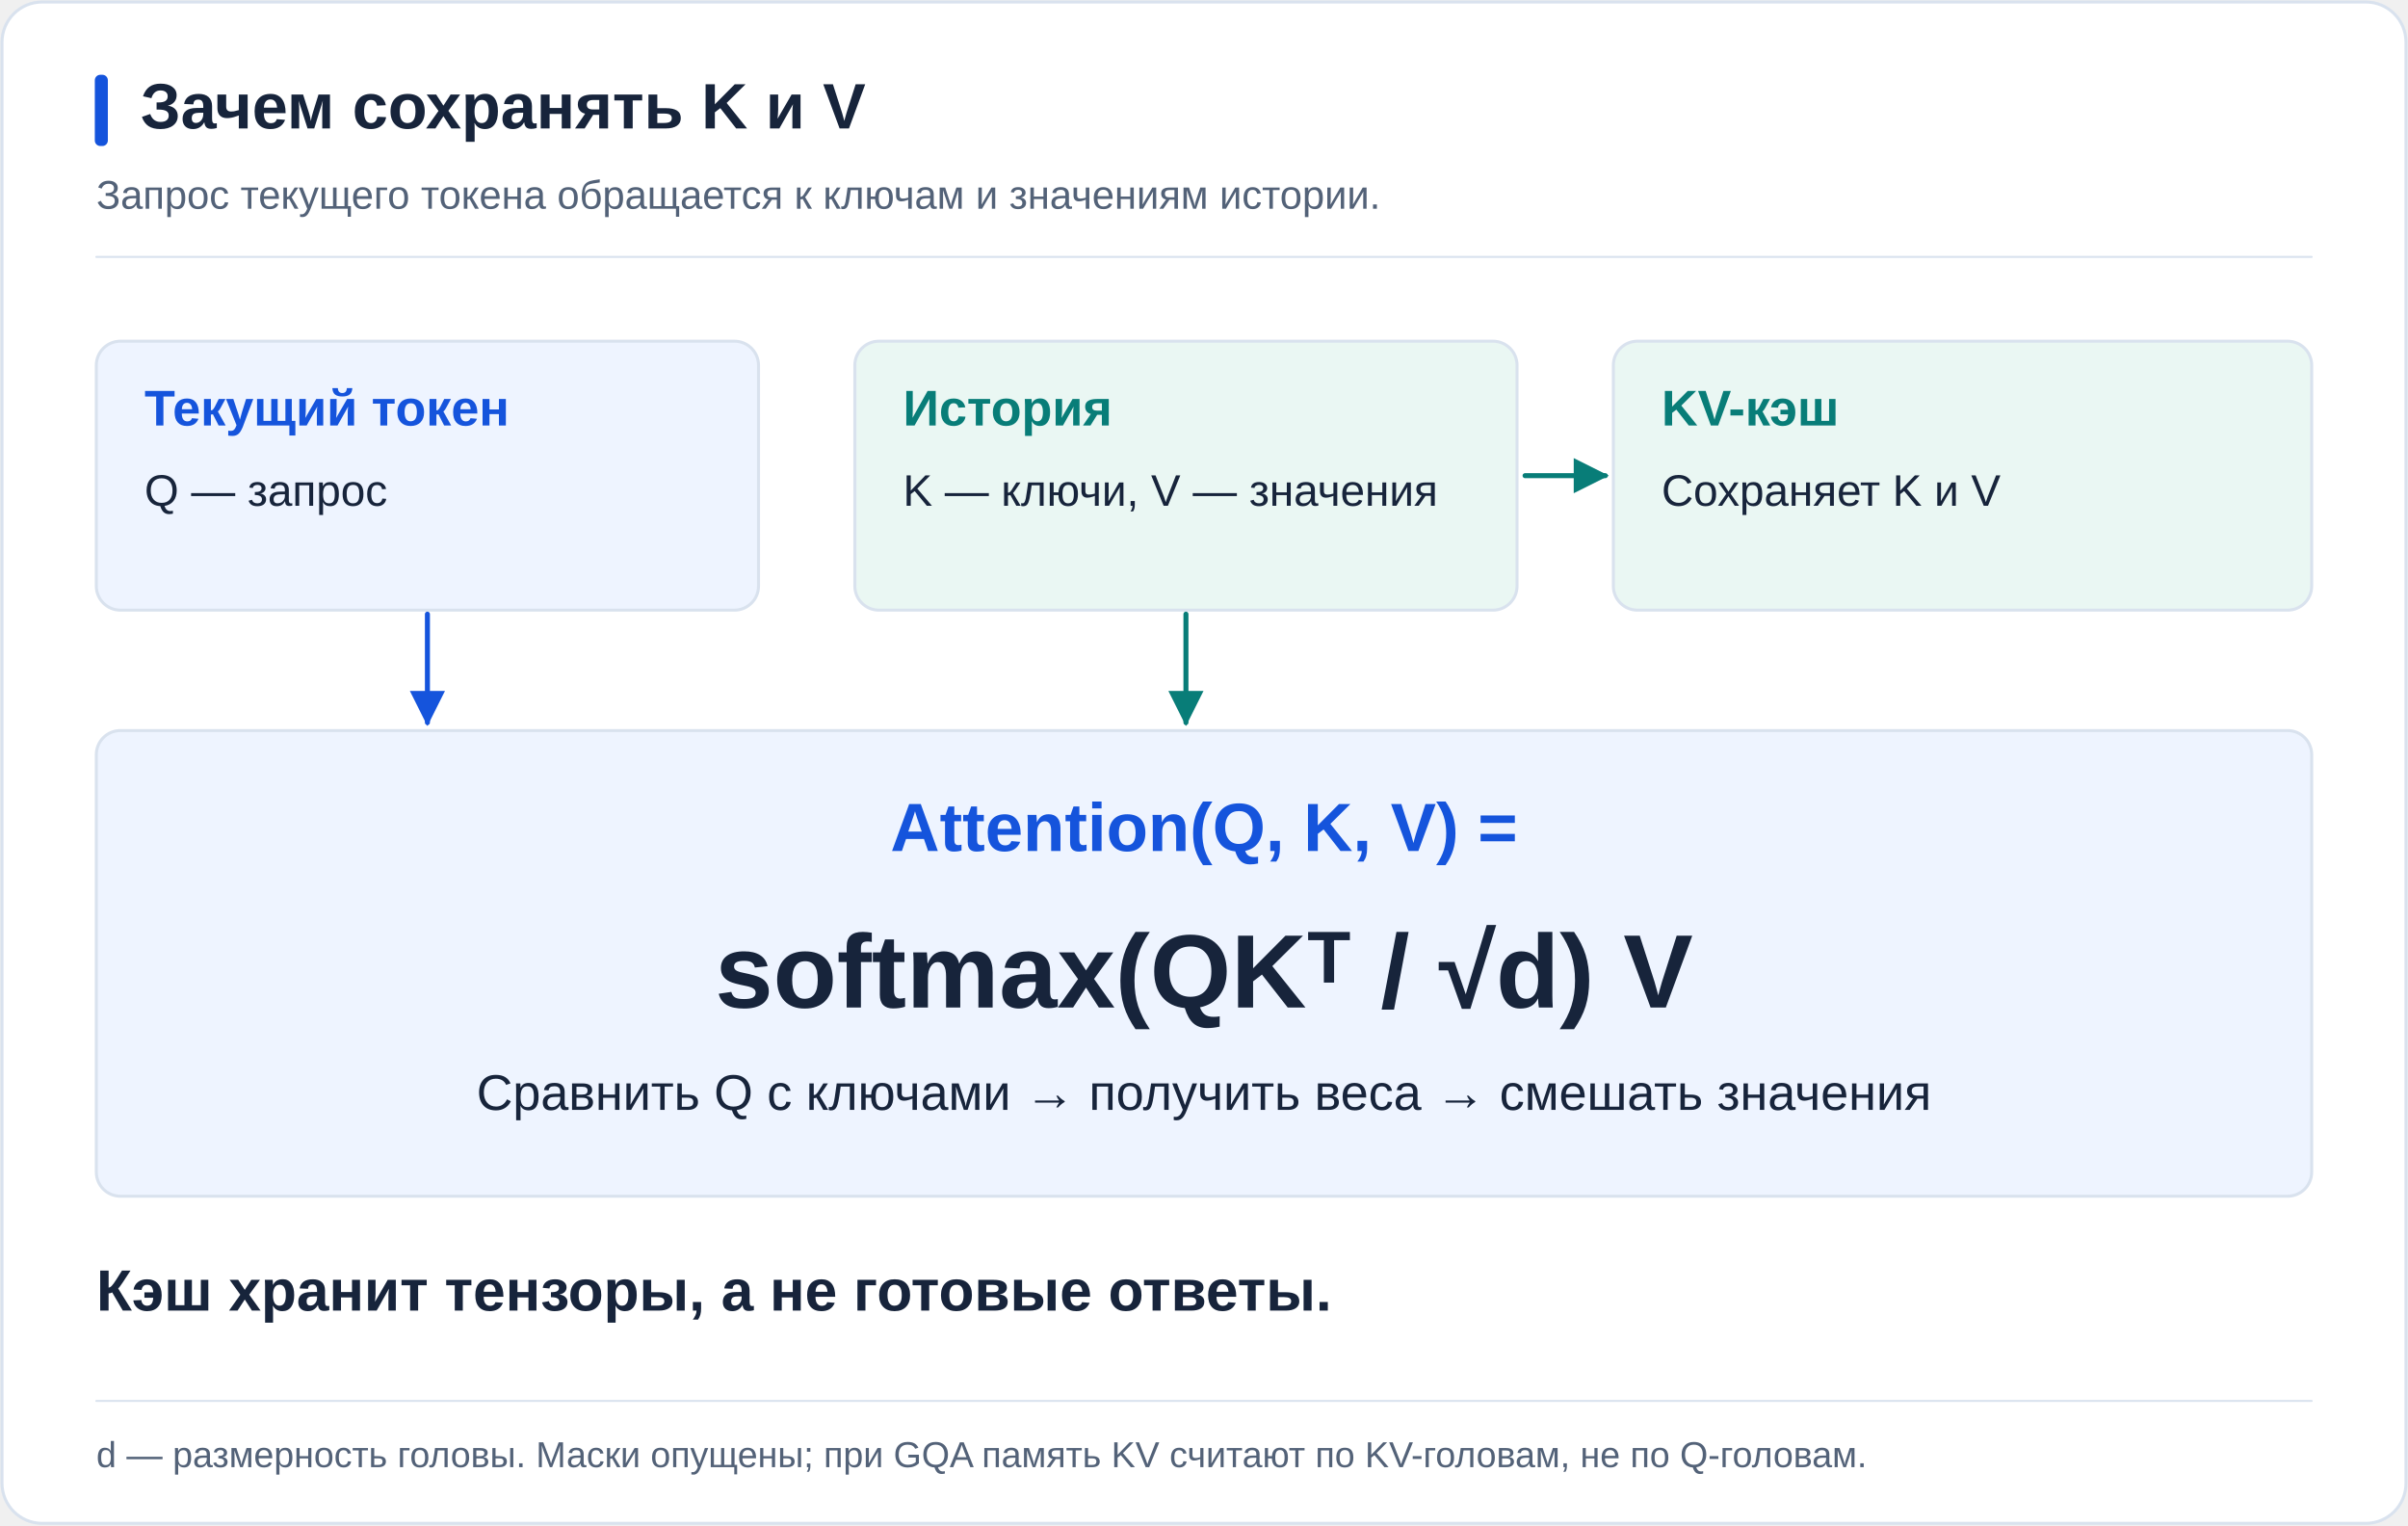
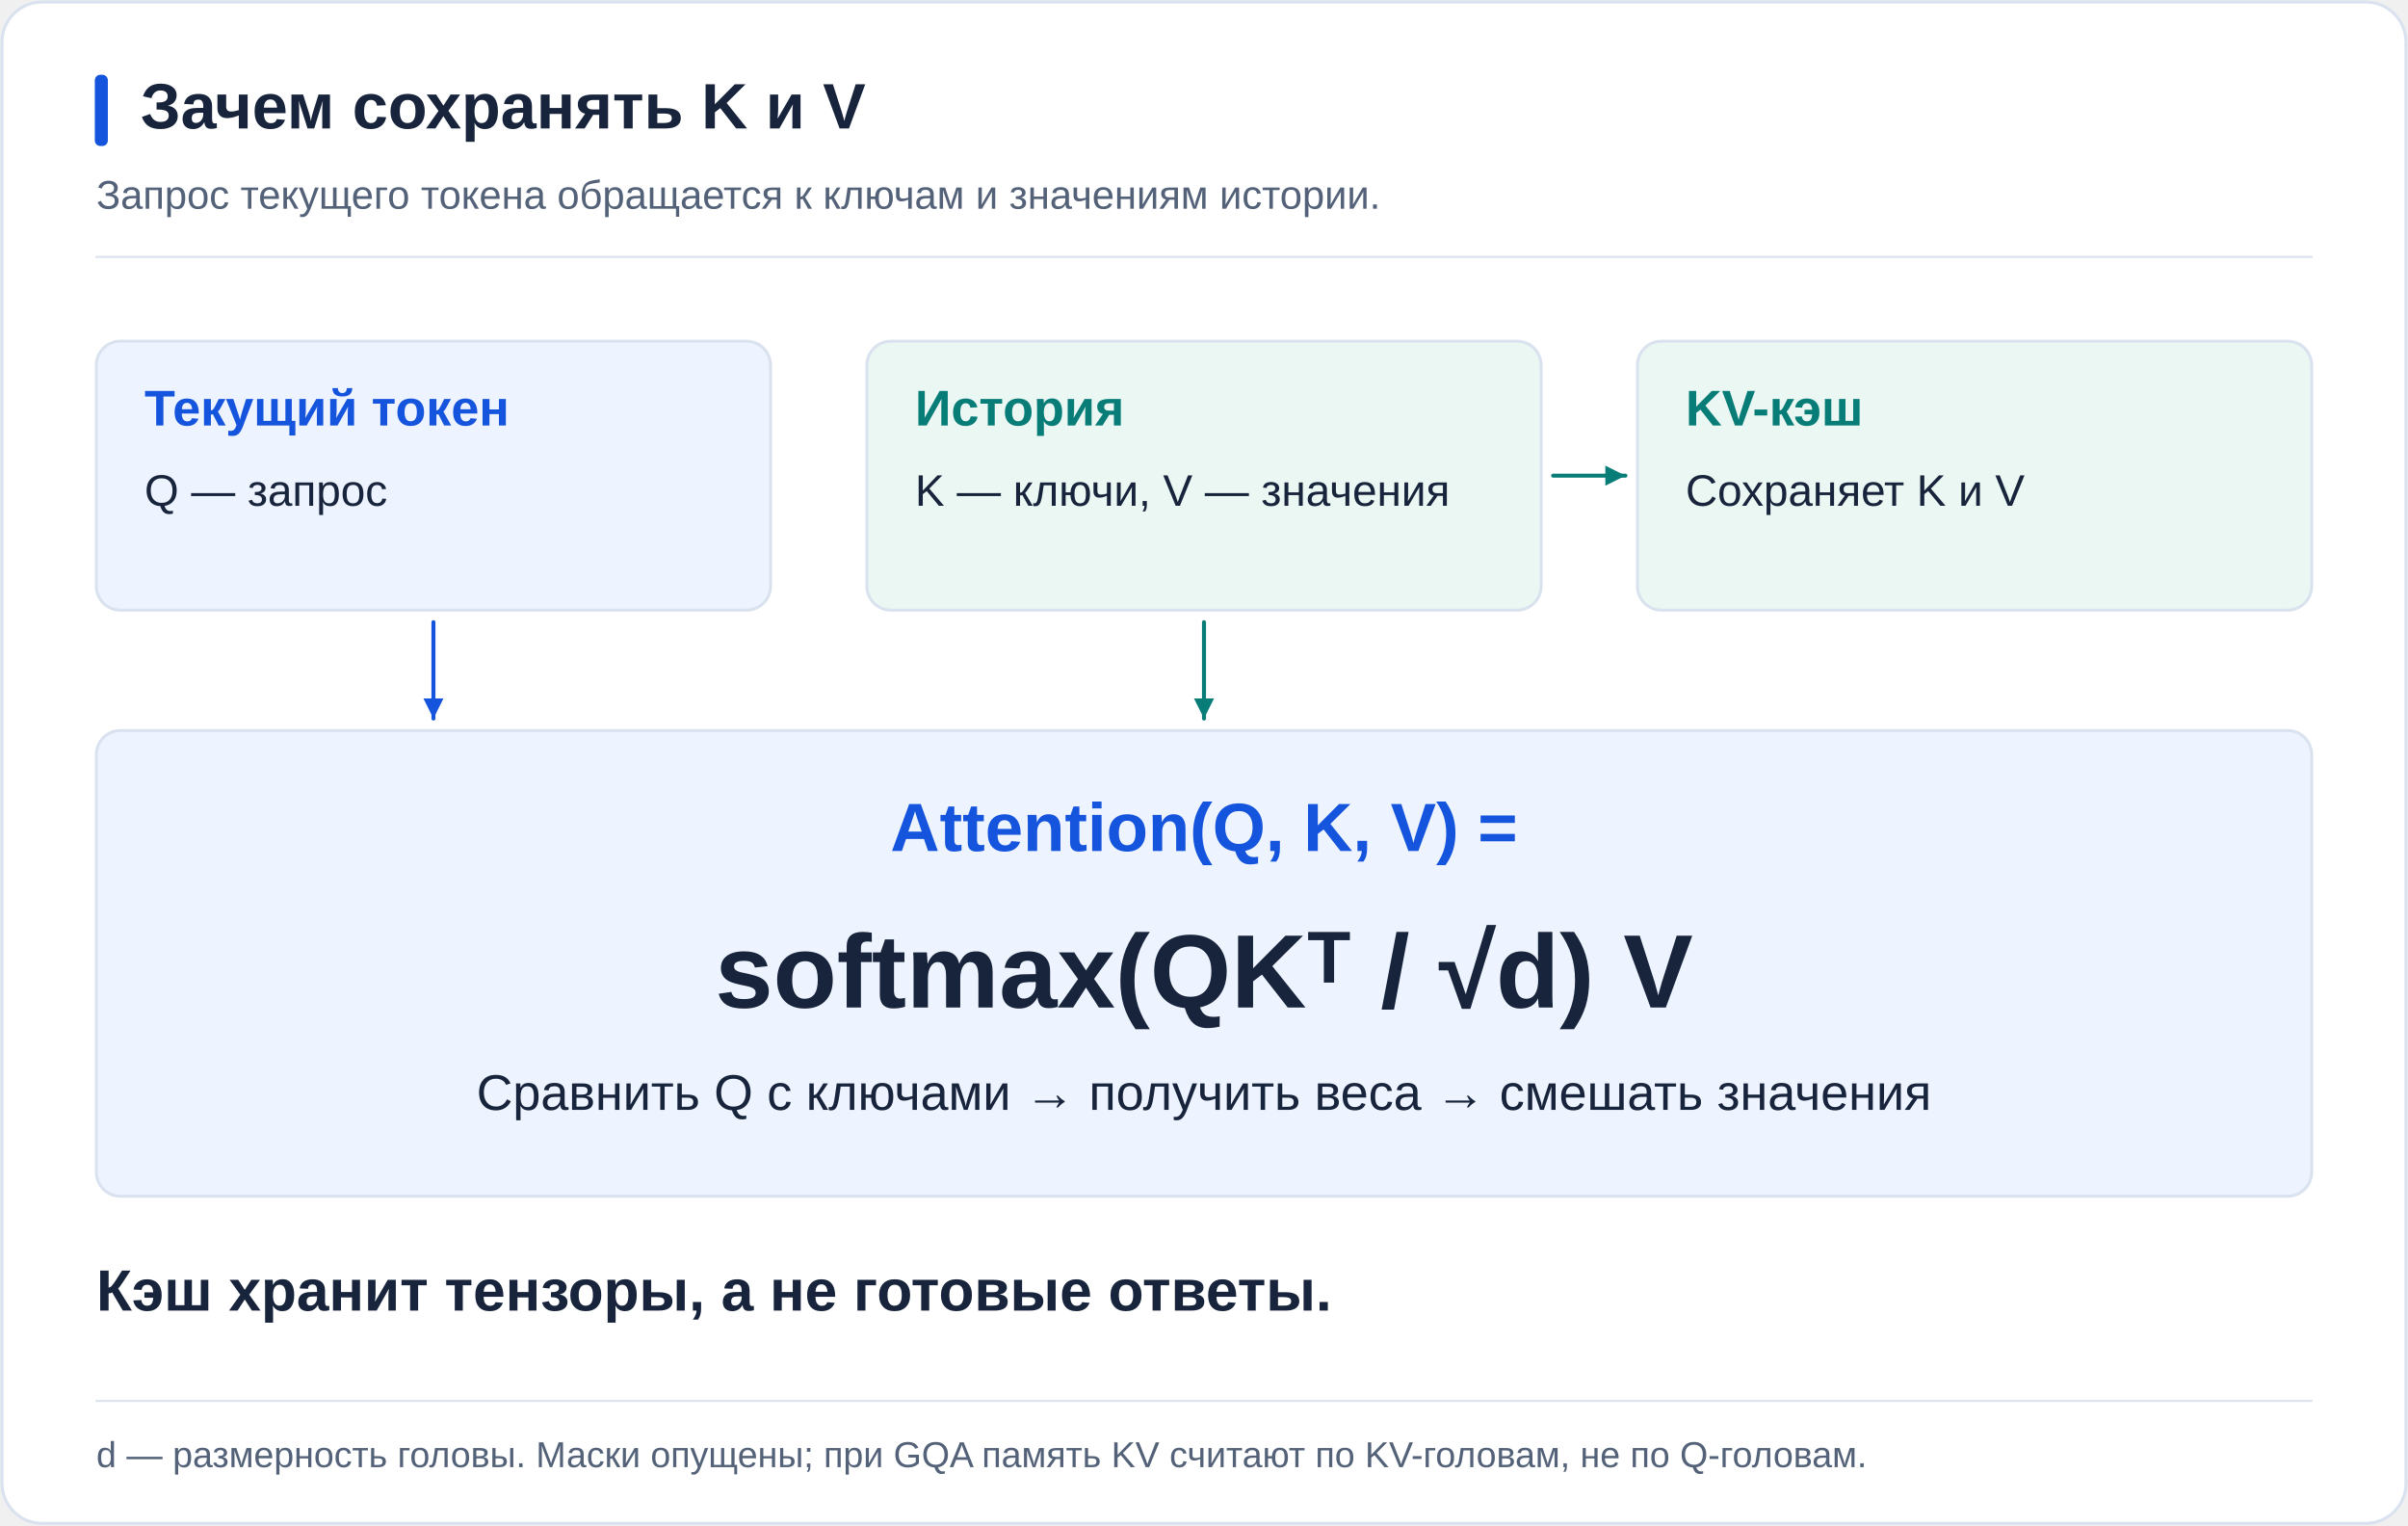
<svg xmlns="http://www.w3.org/2000/svg" width="1200" height="760" viewBox="0 0 1200 760" role="img" aria-labelledby="title desc" data-design="hardfest-v2">
  <defs>
-     <marker id="arrow" viewBox="0 0 10 10" refX="9" refY="5" markerWidth="7" markerHeight="7" orient="auto-start-reverse">
-       <path d="M0 0 10 5 0 10Z" fill="context-stroke" />
+     <marker id="arrow-1554dc" viewBox="0 0 10 10" refX="10" refY="5" markerWidth="10" markerHeight="10" markerUnits="userSpaceOnUse" orient="auto">
+       <path d="M0 0 L10 5 L0 10 Z" fill="#1554dc" />
+     </marker>
+     <marker id="arrow-087d78" viewBox="0 0 10 10" refX="10" refY="5" markerWidth="10" markerHeight="10" markerUnits="userSpaceOnUse" orient="auto">
+       <path d="M0 0 L10 5 L0 10 Z" fill="#087d78" />
+     </marker>
+     <marker id="arrow-7041b8" viewBox="0 0 10 10" refX="10" refY="5" markerWidth="10" markerHeight="10" markerUnits="userSpaceOnUse" orient="auto">
+       <path d="M0 0 L10 5 L0 10 Z" fill="#7041b8" />
+     </marker>
+     <marker id="arrow-536278" viewBox="0 0 10 10" refX="10" refY="5" markerWidth="10" markerHeight="10" markerUnits="userSpaceOnUse" orient="auto">
+       <path d="M0 0 L10 5 L0 10 Z" fill="#536278" />
    </marker>
  </defs>
  <style>text{font-family:Arial,Helvetica,sans-serif;font-variant-numeric:tabular-nums}</style>
  <rect x="1" y="1" width="1198" height="758" rx="20" fill="#ffffff" stroke="#d9e2ee" stroke-width="1.5" />
  <rect x="48" y="38" width="5" height="34" rx="2" fill="#1554dc" stroke="#1554dc" stroke-width="1.5" />
  <text x="70" y="64" font-size="32" fill="#17243b" text-anchor="start" font-weight="700" data-max-width="1082">
    <tspan x="70" dy="0">Зачем сохранять K и V</tspan>
  </text>
  <text x="48" y="104" font-size="20" fill="#536278" text-anchor="start" data-max-width="1104">
    <tspan x="48" dy="0">Запрос текущего токена обращается к ключам и значениям истории.</tspan>
  </text>
  <path d="M48 128 H1152" fill="none" stroke="#d9e2ee" stroke-width="1" stroke-linejoin="round" stroke-linecap="round" />
-   <rect x="48" y="170" width="330" height="134" rx="12" fill="#eef4ff" stroke="#d9e2ee" stroke-width="1.5" />
-   <text x="72" y="212" font-size="25" fill="#1554dc" text-anchor="start" font-weight="700" data-max-width="282">
+   <rect x="48" y="170" width="336" height="134" rx="12" fill="#eef4ff" stroke="#d9e2ee" stroke-width="1.5" data-node="true" />
+   <text x="72" y="212" font-size="25" fill="#1554dc" text-anchor="start" font-weight="700" data-max-width="288">
    <tspan x="72" dy="0">Текущий токен</tspan>
  </text>
-   <text x="72" y="252" font-size="22" fill="#17243b" text-anchor="start" data-max-width="282">
+   <text x="72" y="252" font-size="22" fill="#17243b" text-anchor="start" data-max-width="288">
    <tspan x="72" dy="0">Q — запрос</tspan>
  </text>
-   <rect x="426" y="170" width="330" height="134" rx="12" fill="#eaf7f3" stroke="#d9e2ee" stroke-width="1.5" />
-   <text x="450" y="212" font-size="25" fill="#087d78" text-anchor="start" font-weight="700" data-max-width="282">
-     <tspan x="450" dy="0">История</tspan>
+   <rect x="432" y="170" width="336" height="134" rx="12" fill="#eaf7f3" stroke="#d9e2ee" stroke-width="1.5" data-node="true" />
+   <text x="456" y="212" font-size="25" fill="#087d78" text-anchor="start" font-weight="700" data-max-width="288">
+     <tspan x="456" dy="0">История</tspan>
  </text>
-   <text x="450" y="252" font-size="22" fill="#17243b" text-anchor="start" data-max-width="282">
-     <tspan x="450" dy="0">K — ключи, V — значения</tspan>
+   <text x="456" y="252" font-size="22" fill="#17243b" text-anchor="start" data-max-width="288">
+     <tspan x="456" dy="0">K — ключи, V — значения</tspan>
  </text>
-   <rect x="804" y="170" width="348" height="134" rx="12" fill="#eaf7f3" stroke="#d9e2ee" stroke-width="1.5" />
-   <text x="828" y="212" font-size="25" fill="#087d78" text-anchor="start" font-weight="700" data-max-width="300">
-     <tspan x="828" dy="0">KV-кэш</tspan>
+   <rect x="816" y="170" width="336" height="134" rx="12" fill="#eaf7f3" stroke="#d9e2ee" stroke-width="1.5" data-node="true" />
+   <text x="840" y="212" font-size="25" fill="#087d78" text-anchor="start" font-weight="700" data-max-width="288">
+     <tspan x="840" dy="0">KV-кэш</tspan>
  </text>
-   <text x="828" y="252" font-size="22" fill="#17243b" text-anchor="start" data-max-width="300">
-     <tspan x="828" dy="0">Сохраняет K и V</tspan>
+   <text x="840" y="252" font-size="22" fill="#17243b" text-anchor="start" data-max-width="288">
+     <tspan x="840" dy="0">Сохраняет K и V</tspan>
  </text>
-   <path d="M760 237 H800" fill="none" stroke="#087d78" stroke-width="2.5" stroke-linejoin="round" stroke-linecap="round" marker-end="url(#arrow)" />
-   <rect x="48" y="364" width="1104" height="232" rx="12" fill="#eef4ff" stroke="#d9e2ee" stroke-width="1.5" />
+   <path d="M774 237.0 L810 237.0" fill="none" stroke="#087d78" stroke-width="2" stroke-linejoin="round" stroke-linecap="round" marker-end="url(#arrow-087d78)" data-connector="true" />
+   <rect x="48" y="364" width="1104" height="232" rx="12" fill="#eef4ff" stroke="#d9e2ee" stroke-width="1.5" data-node="true" />
  <text x="600" y="424" font-size="34" fill="#1554dc" text-anchor="middle" font-weight="700">
    <tspan x="600" dy="0">Attention(Q, K, V) =</tspan>
  </text>
  <text x="600" y="502" font-size="52" fill="#17243b" text-anchor="middle" font-weight="700">
    <tspan x="600" dy="0">softmax(QKᵀ / √d) V</tspan>
  </text>
  <text x="600" y="553" font-size="25" fill="#17243b" text-anchor="middle">
    <tspan x="600" dy="0">Сравнить Q с ключами → получить веса → смешать значения</tspan>
  </text>
-   <path d="M213 306 V360" fill="none" stroke="#1554dc" stroke-width="2.5" stroke-linejoin="round" stroke-linecap="round" marker-end="url(#arrow)" />
-   <path d="M591 306 V360" fill="none" stroke="#087d78" stroke-width="2.5" stroke-linejoin="round" stroke-linecap="round" marker-end="url(#arrow)" />
+   <path d="M216.0 310 L216 358" fill="none" stroke="#1554dc" stroke-width="2" stroke-linejoin="round" stroke-linecap="round" marker-end="url(#arrow-1554dc)" data-connector="true" />
+   <path d="M600.0 310 L600 358" fill="none" stroke="#087d78" stroke-width="2" stroke-linejoin="round" stroke-linecap="round" marker-end="url(#arrow-087d78)" data-connector="true" />
  <text x="48" y="653" font-size="29" fill="#17243b" text-anchor="start" font-weight="700">
    <tspan x="48" dy="0">Кэш хранит тензоры, а не готовые ответы.</tspan>
  </text>
  <path d="M48 698 H1152" fill="none" stroke="#d9e2ee" stroke-width="1" stroke-linejoin="round" stroke-linecap="round" />
  <text x="48" y="731" font-size="18" fill="#536278" text-anchor="start" data-max-width="1104">
    <tspan x="48" dy="0">d — размерность головы. Маски опущены; при GQA память KV считают по KV-головам, не по Q-головам.</tspan>
  </text>
</svg>
